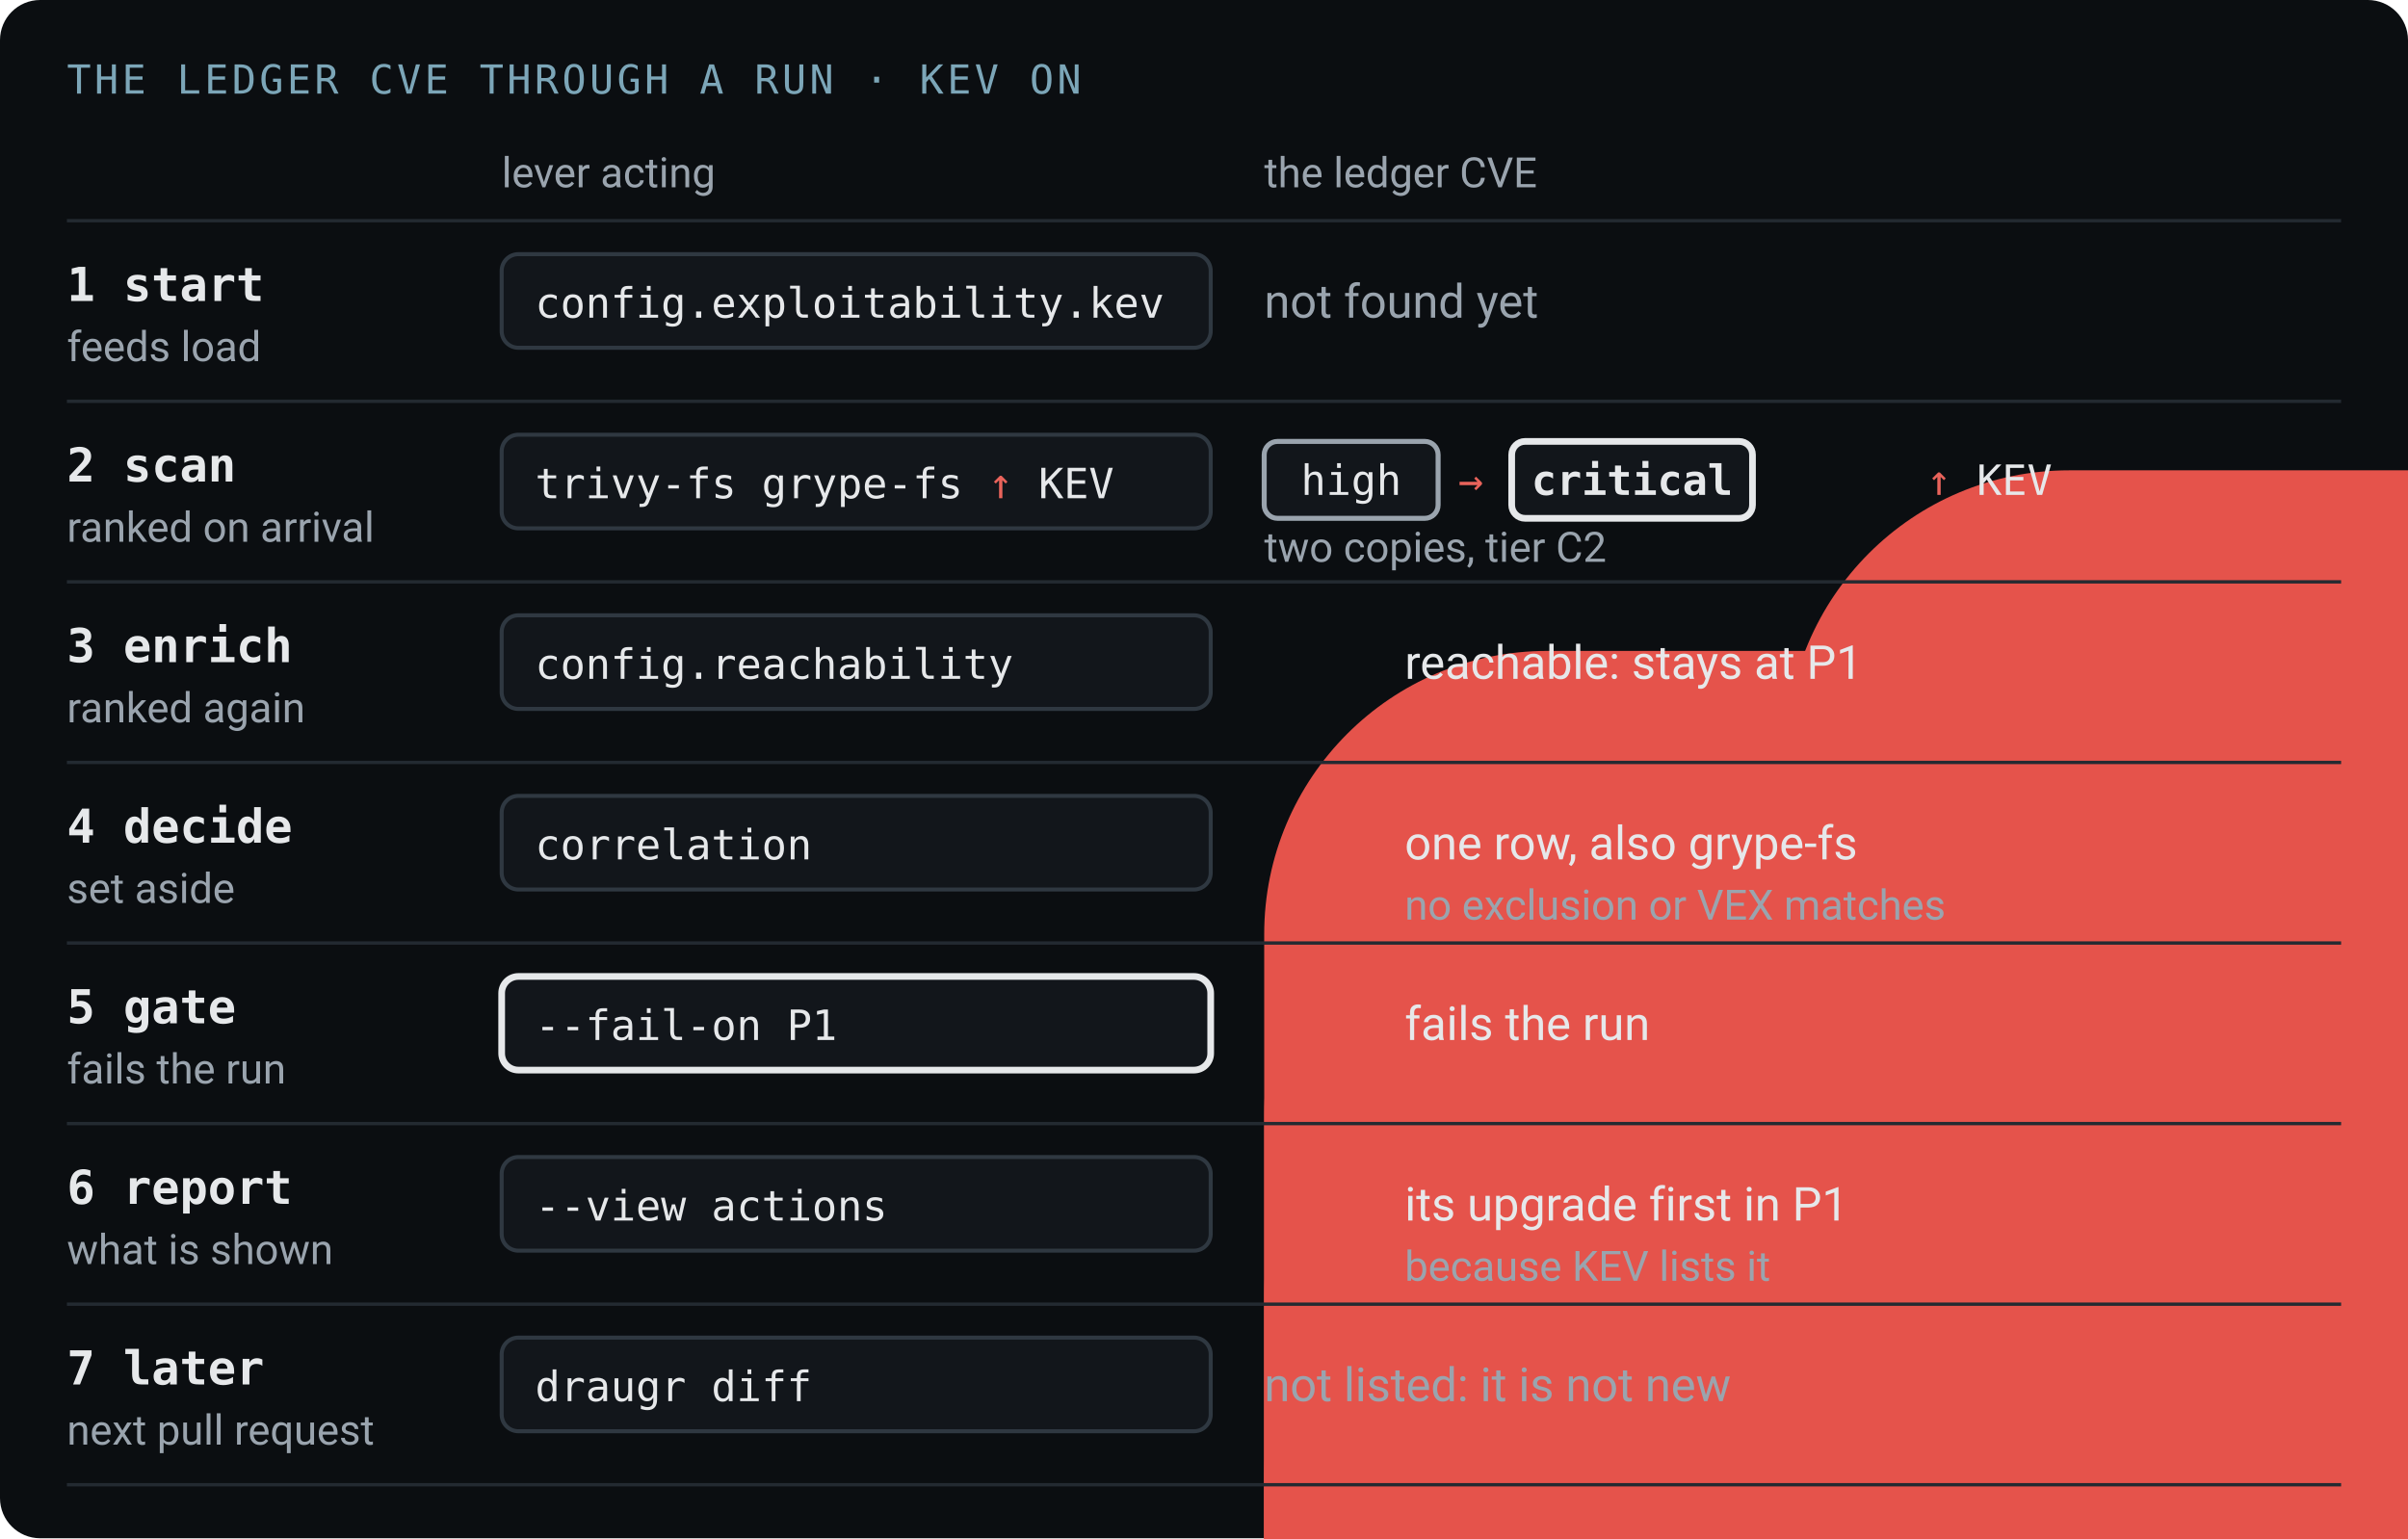
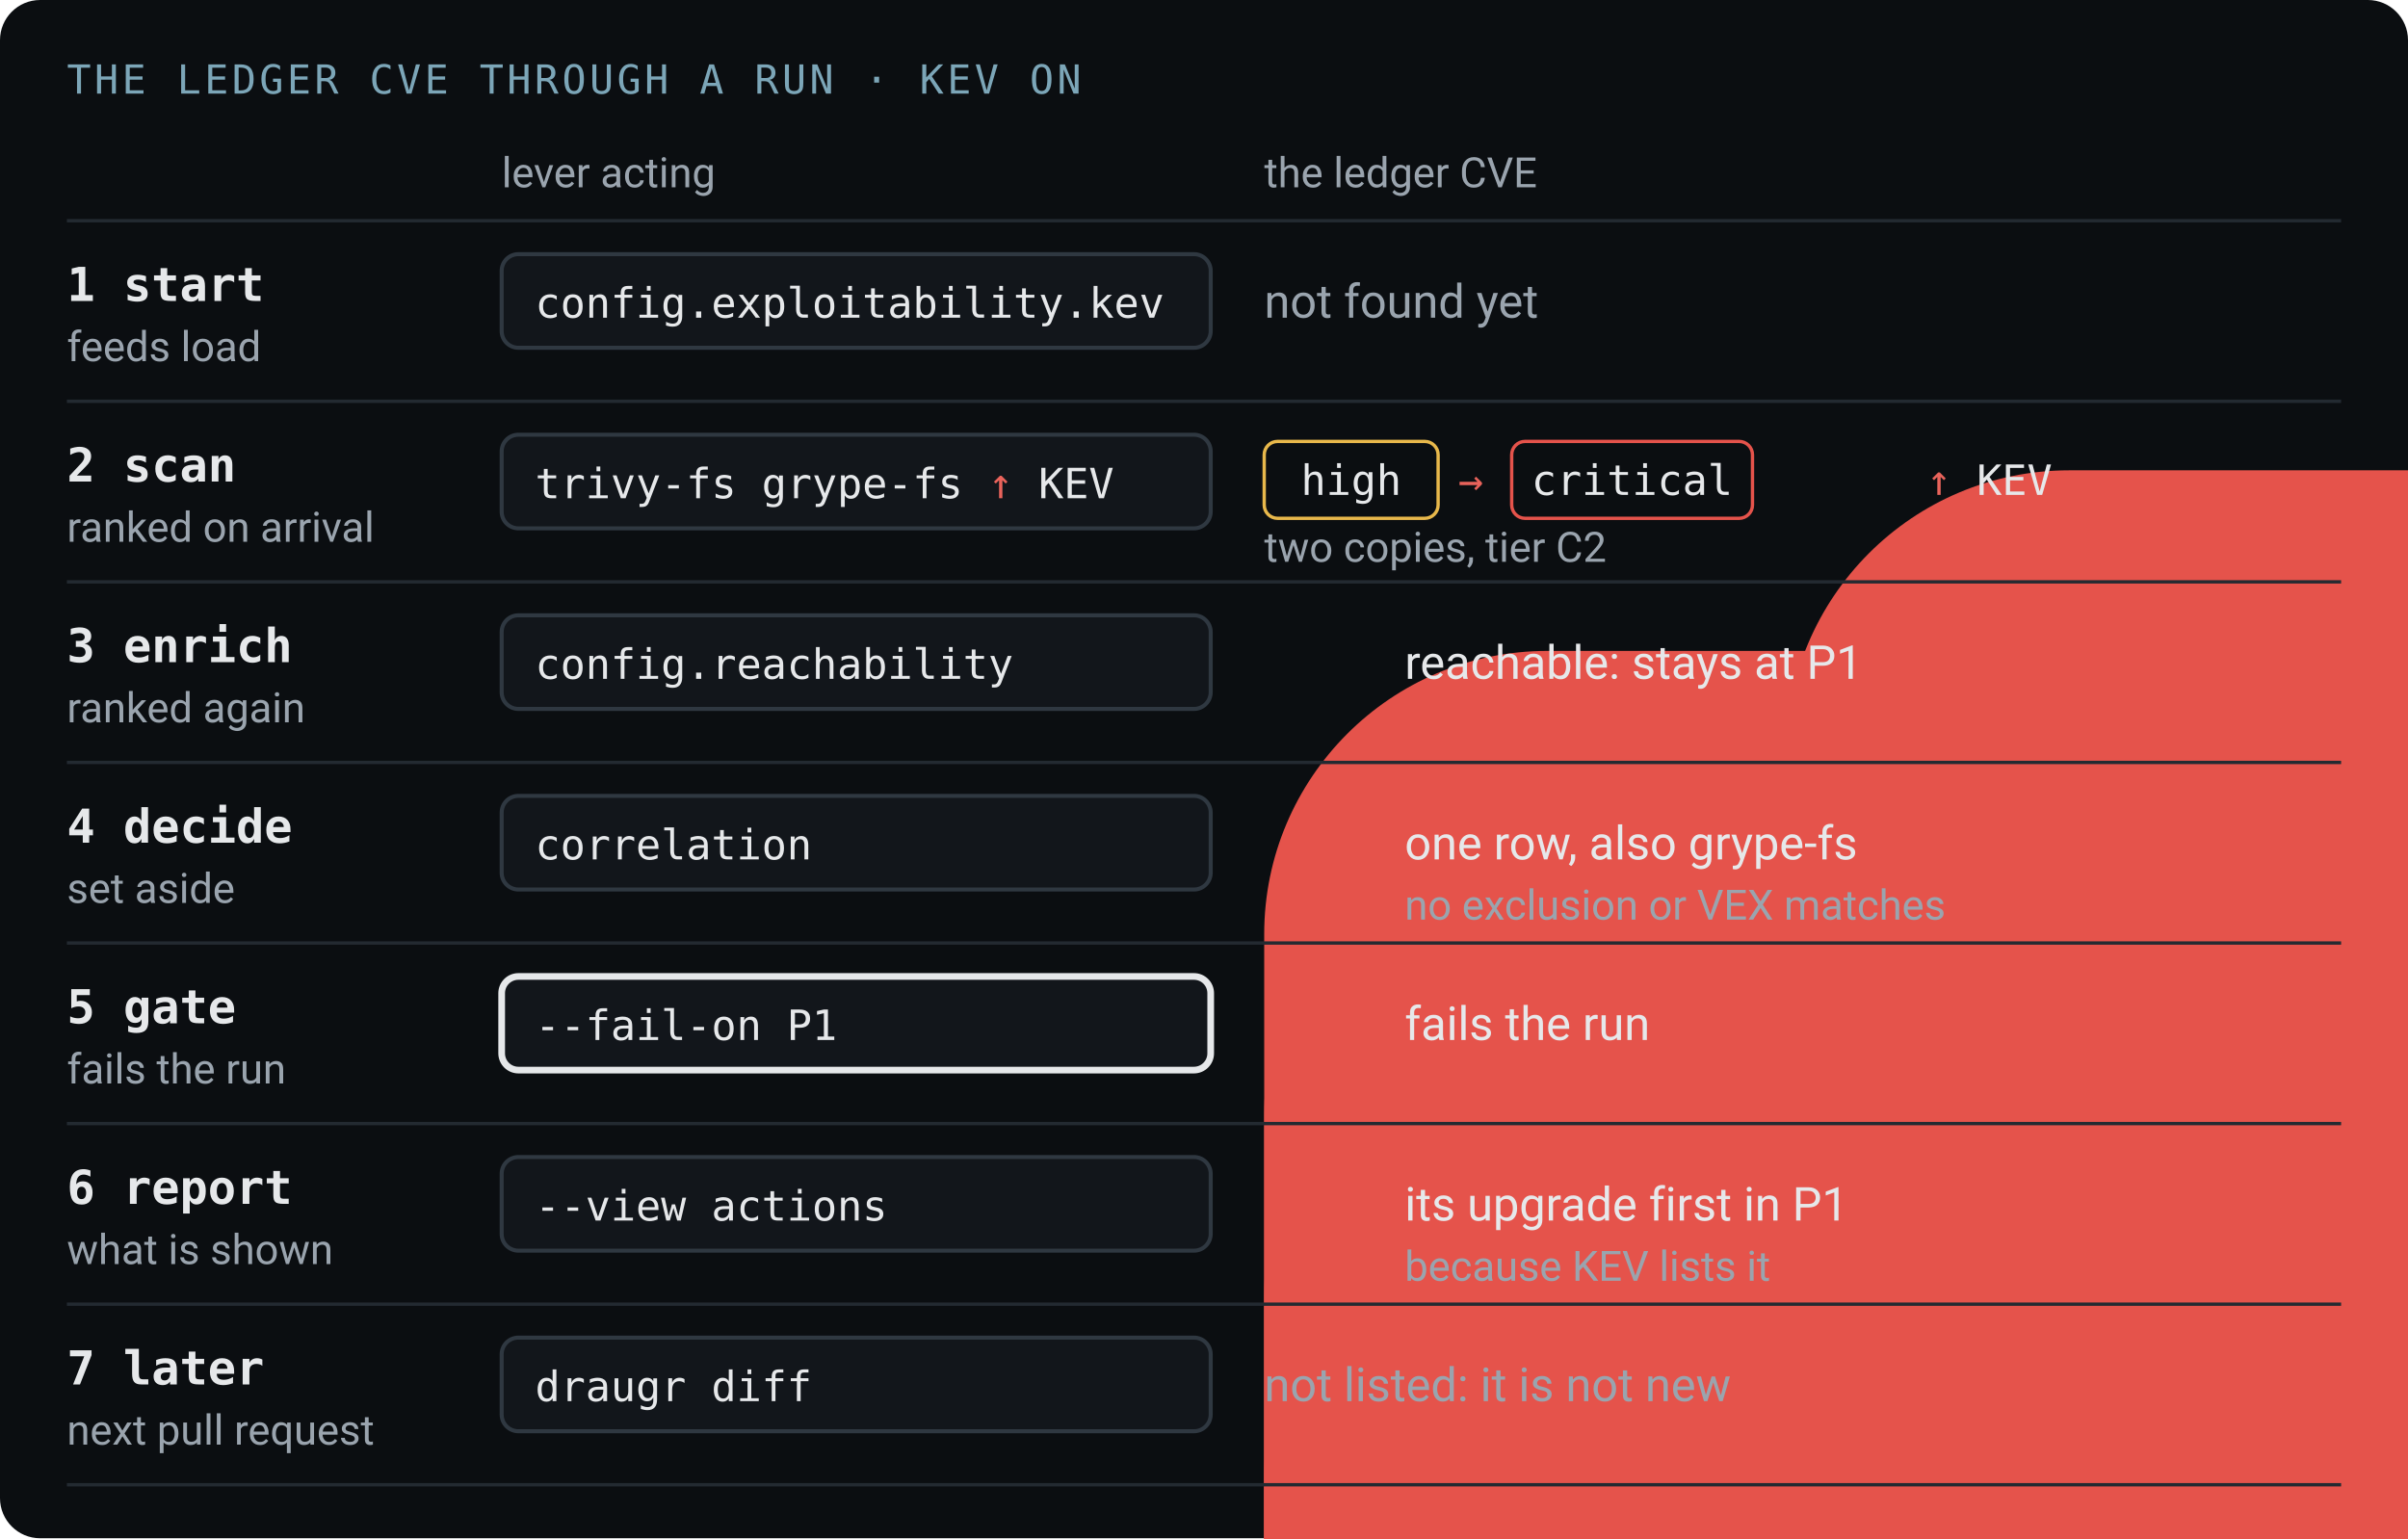
<svg xmlns="http://www.w3.org/2000/svg" viewBox="0 0 720 460" width="720" height="460" role="img" aria-label="The ledger CVE through each phase of a run with KEV on, from the feeds being read to a later diff, with its state and the lever acting at each phase.">
  <defs>
    <style>
      text{font-family:'Space Grotesk',system-ui,-apple-system,'Segoe UI',Roboto,Helvetica,Arial,sans-serif;fill:#E6E8EA;font-size:14px}
      .m{font-family:'JetBrains Mono',ui-monospace,SFMono-Regular,Menlo,Consolas,monospace;font-size:12.5px}
      .l{font-family:'JetBrains Mono',ui-monospace,SFMono-Regular,Menlo,Consolas,monospace;font-size:14px;font-weight:700}
      .e{font-family:'JetBrains Mono',ui-monospace,SFMono-Regular,Menlo,Consolas,monospace;font-size:12px;letter-spacing:1px;fill:#7CA6B8}
      .mu{fill:#9AA4AE}.sm{font-size:12.5px}.b{font-weight:700}.c{text-anchor:middle}
-       .sev{fill:#12161B;stroke:#9AA4AE;stroke-width:1.5}
+       .sev{fill:none;stroke-width:1}.s1{stroke:#E5534B}.s2{stroke:#E8B84B}
      .key{fill:#12161B;stroke:#2F3841;stroke-width:1.2}
      .sep{stroke:#232A31;stroke-width:1}
      .tu{fill:#E9635B}
    </style>
    <symbol id="c1" viewBox="0 0 34 21" width="34" height="21">
      <rect width="34" height="21" rx="4" fill="#E5534B" />
      <text x="17" y="15" text-anchor="middle" font-family="'JetBrains Mono',ui-monospace,monospace" font-size="12.5" font-weight="700" fill="#0B0E11">P1</text>
    </symbol>
  </defs>
  <rect width="720" height="460" rx="12" fill="#0B0E11" />
  <text class="e" x="20" y="28">THE LEDGER CVE THROUGH A RUN · KEV ON</text>
  <text class="sm mu" x="150" y="56">lever acting</text>
  <text class="sm mu" x="378" y="56">the ledger CVE</text>
  <path class="sep" d="M20 66H700" />
  <text class="l" x="20" y="90">1 start</text>
  <text class="mu sm" x="20" y="108">feeds load</text>
  <rect class="key" x="150" y="76" width="212" height="28" rx="5" />
  <text class="m" x="160" y="95">config.exploitability.kev</text>
  <text class="mu" x="378" y="95">not found yet</text>
  <path class="sep" d="M20 120H700" />
  <text class="l" x="20" y="144">2 scan</text>
  <text class="mu sm" x="20" y="162">ranked on arrival</text>
  <rect class="key" x="150" y="130" width="212" height="28" rx="5" />
  <text class="m" x="160" y="149">trivy-fs grype-fs <tspan class="tu">↑</tspan> KEV</text>
-   <rect class="sev" x="378" y="132" width="52" height="23" rx="4" />
+   <rect class="sev s2" x="378" y="132" width="52" height="23" rx="4" />
  <text class="m c" x="404" y="148">high</text>
  <text class="m" x="436" y="148">
    <tspan class="tu">→</tspan>
  </text>
-   <rect class="sev" x="452" y="132" width="72" height="23" rx="4" style="stroke:#E6E8EA;stroke-width:2" />
-   <text class="m b c" x="488" y="148">critical</text>
+   <rect class="sev s1" x="452" y="132" width="72" height="23" rx="4" />
+   <text class="m c" x="488" y="148">critical</text>
  <use href="#c1" x="534" y="133" />
  <text class="m" x="576" y="148">
    <tspan class="tu">↑</tspan> KEV</text>
  <text class="mu sm" x="378" y="168">two copies, tier C2</text>
  <path class="sep" d="M20 174H700" />
  <text class="l" x="20" y="198">3 enrich</text>
  <text class="mu sm" x="20" y="216">ranked again</text>
  <rect class="key" x="150" y="184" width="212" height="28" rx="5" />
  <text class="m" x="160" y="203">config.reachability</text>
  <use href="#c1" x="378" y="187" />
  <text x="420" y="203">reachable: stays at P1</text>
  <path class="sep" d="M20 228H700" />
  <text class="l" x="20" y="252">4 decide</text>
  <text class="mu sm" x="20" y="270">set aside</text>
  <rect class="key" x="150" y="238" width="212" height="28" rx="5" />
  <text class="m" x="160" y="257">correlation</text>
  <use href="#c1" x="378" y="241" />
  <text x="420" y="257">one row, also grype-fs</text>
  <text class="mu sm" x="420" y="275">no exclusion or VEX matches</text>
  <path class="sep" d="M20 282H700" />
  <text class="l" x="20" y="306">5 gate</text>
  <text class="mu sm" x="20" y="324">fails the run</text>
  <rect class="key" x="150" y="292" width="212" height="28" rx="5" style="stroke:#E6E8EA;stroke-width:2" />
  <text class="m" x="160" y="311">--fail-on P1</text>
  <use href="#c1" x="378" y="295" />
  <text x="420" y="311">fails the run</text>
  <path class="sep" d="M20 336H700" />
  <text class="l" x="20" y="360">6 report</text>
  <text class="mu sm" x="20" y="378">what is shown</text>
  <rect class="key" x="150" y="346" width="212" height="28" rx="5" />
  <text class="m" x="160" y="365">--view actions</text>
  <use href="#c1" x="378" y="349" />
  <text x="420" y="365">its upgrade first in P1</text>
  <text class="mu sm" x="420" y="383">because KEV lists it</text>
  <path class="sep" d="M20 390H700" />
  <text class="l" x="20" y="414">7 later</text>
  <text class="mu sm" x="20" y="432">next pull request</text>
  <rect class="key" x="150" y="400" width="212" height="28" rx="5" />
  <text class="m" x="160" y="419">draugr diff</text>
  <text class="mu" x="378" y="419">not listed: it is not new</text>
  <path class="sep" d="M20 444H700" />
</svg>
